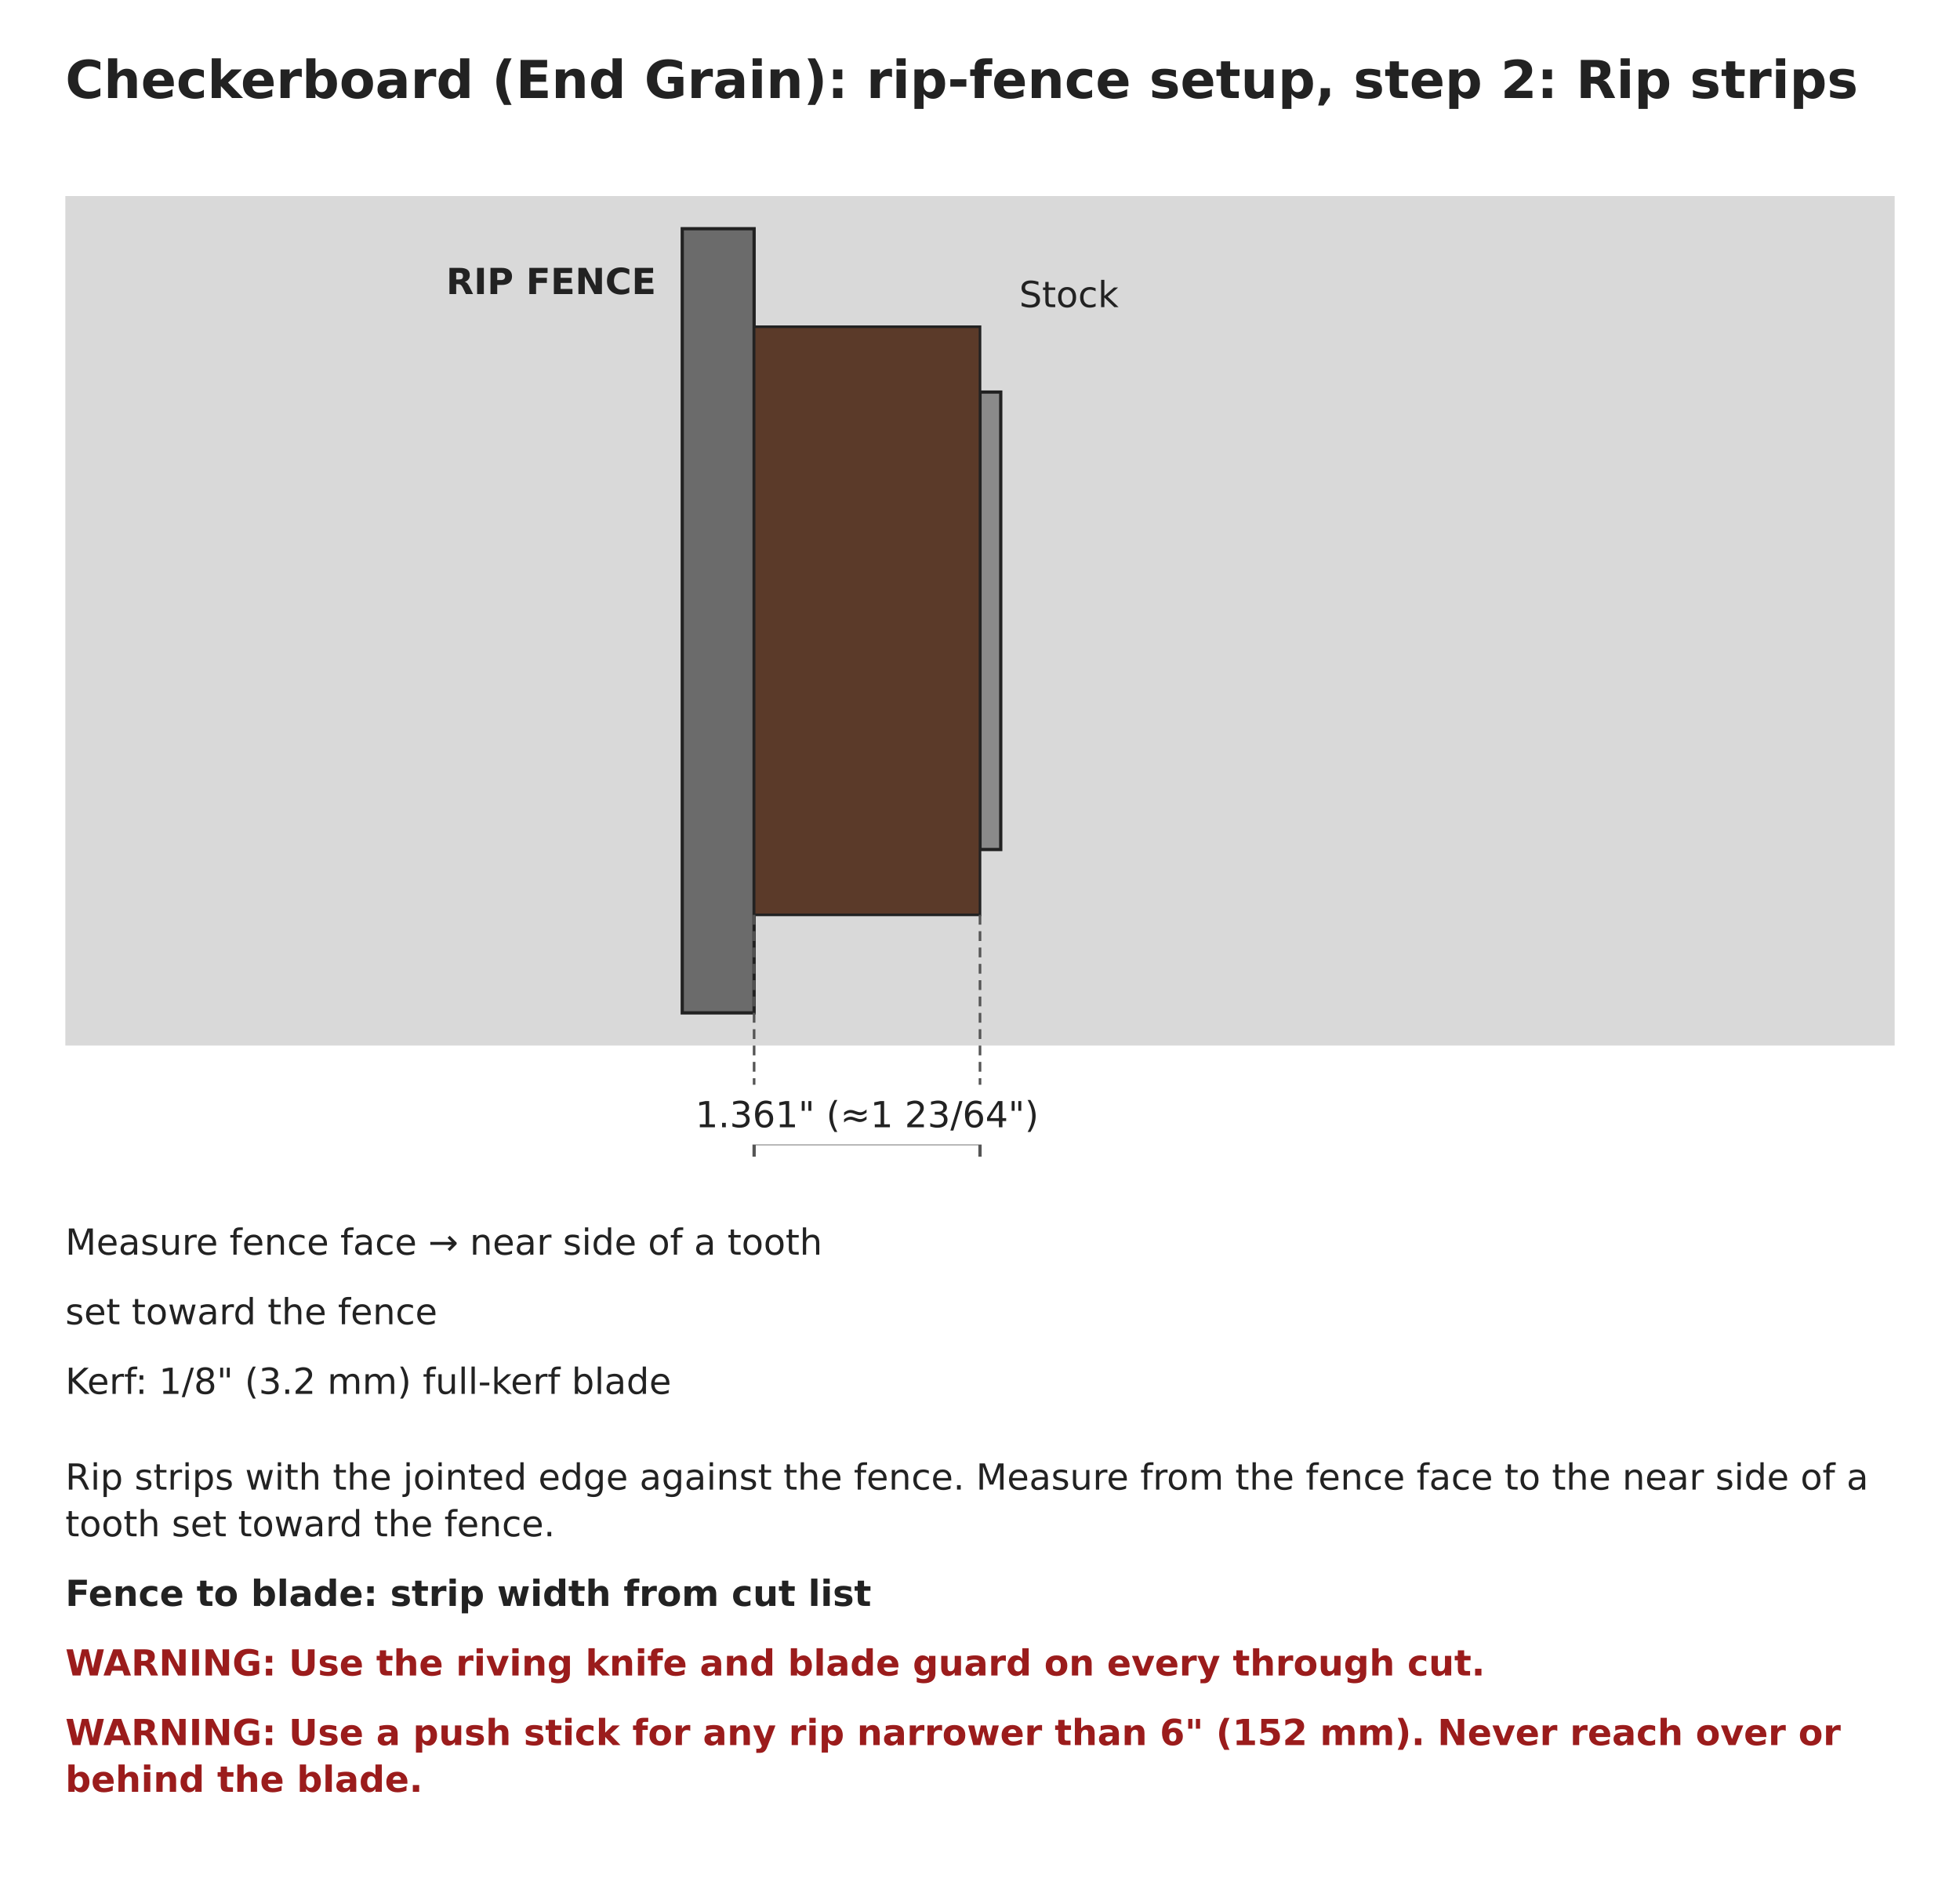
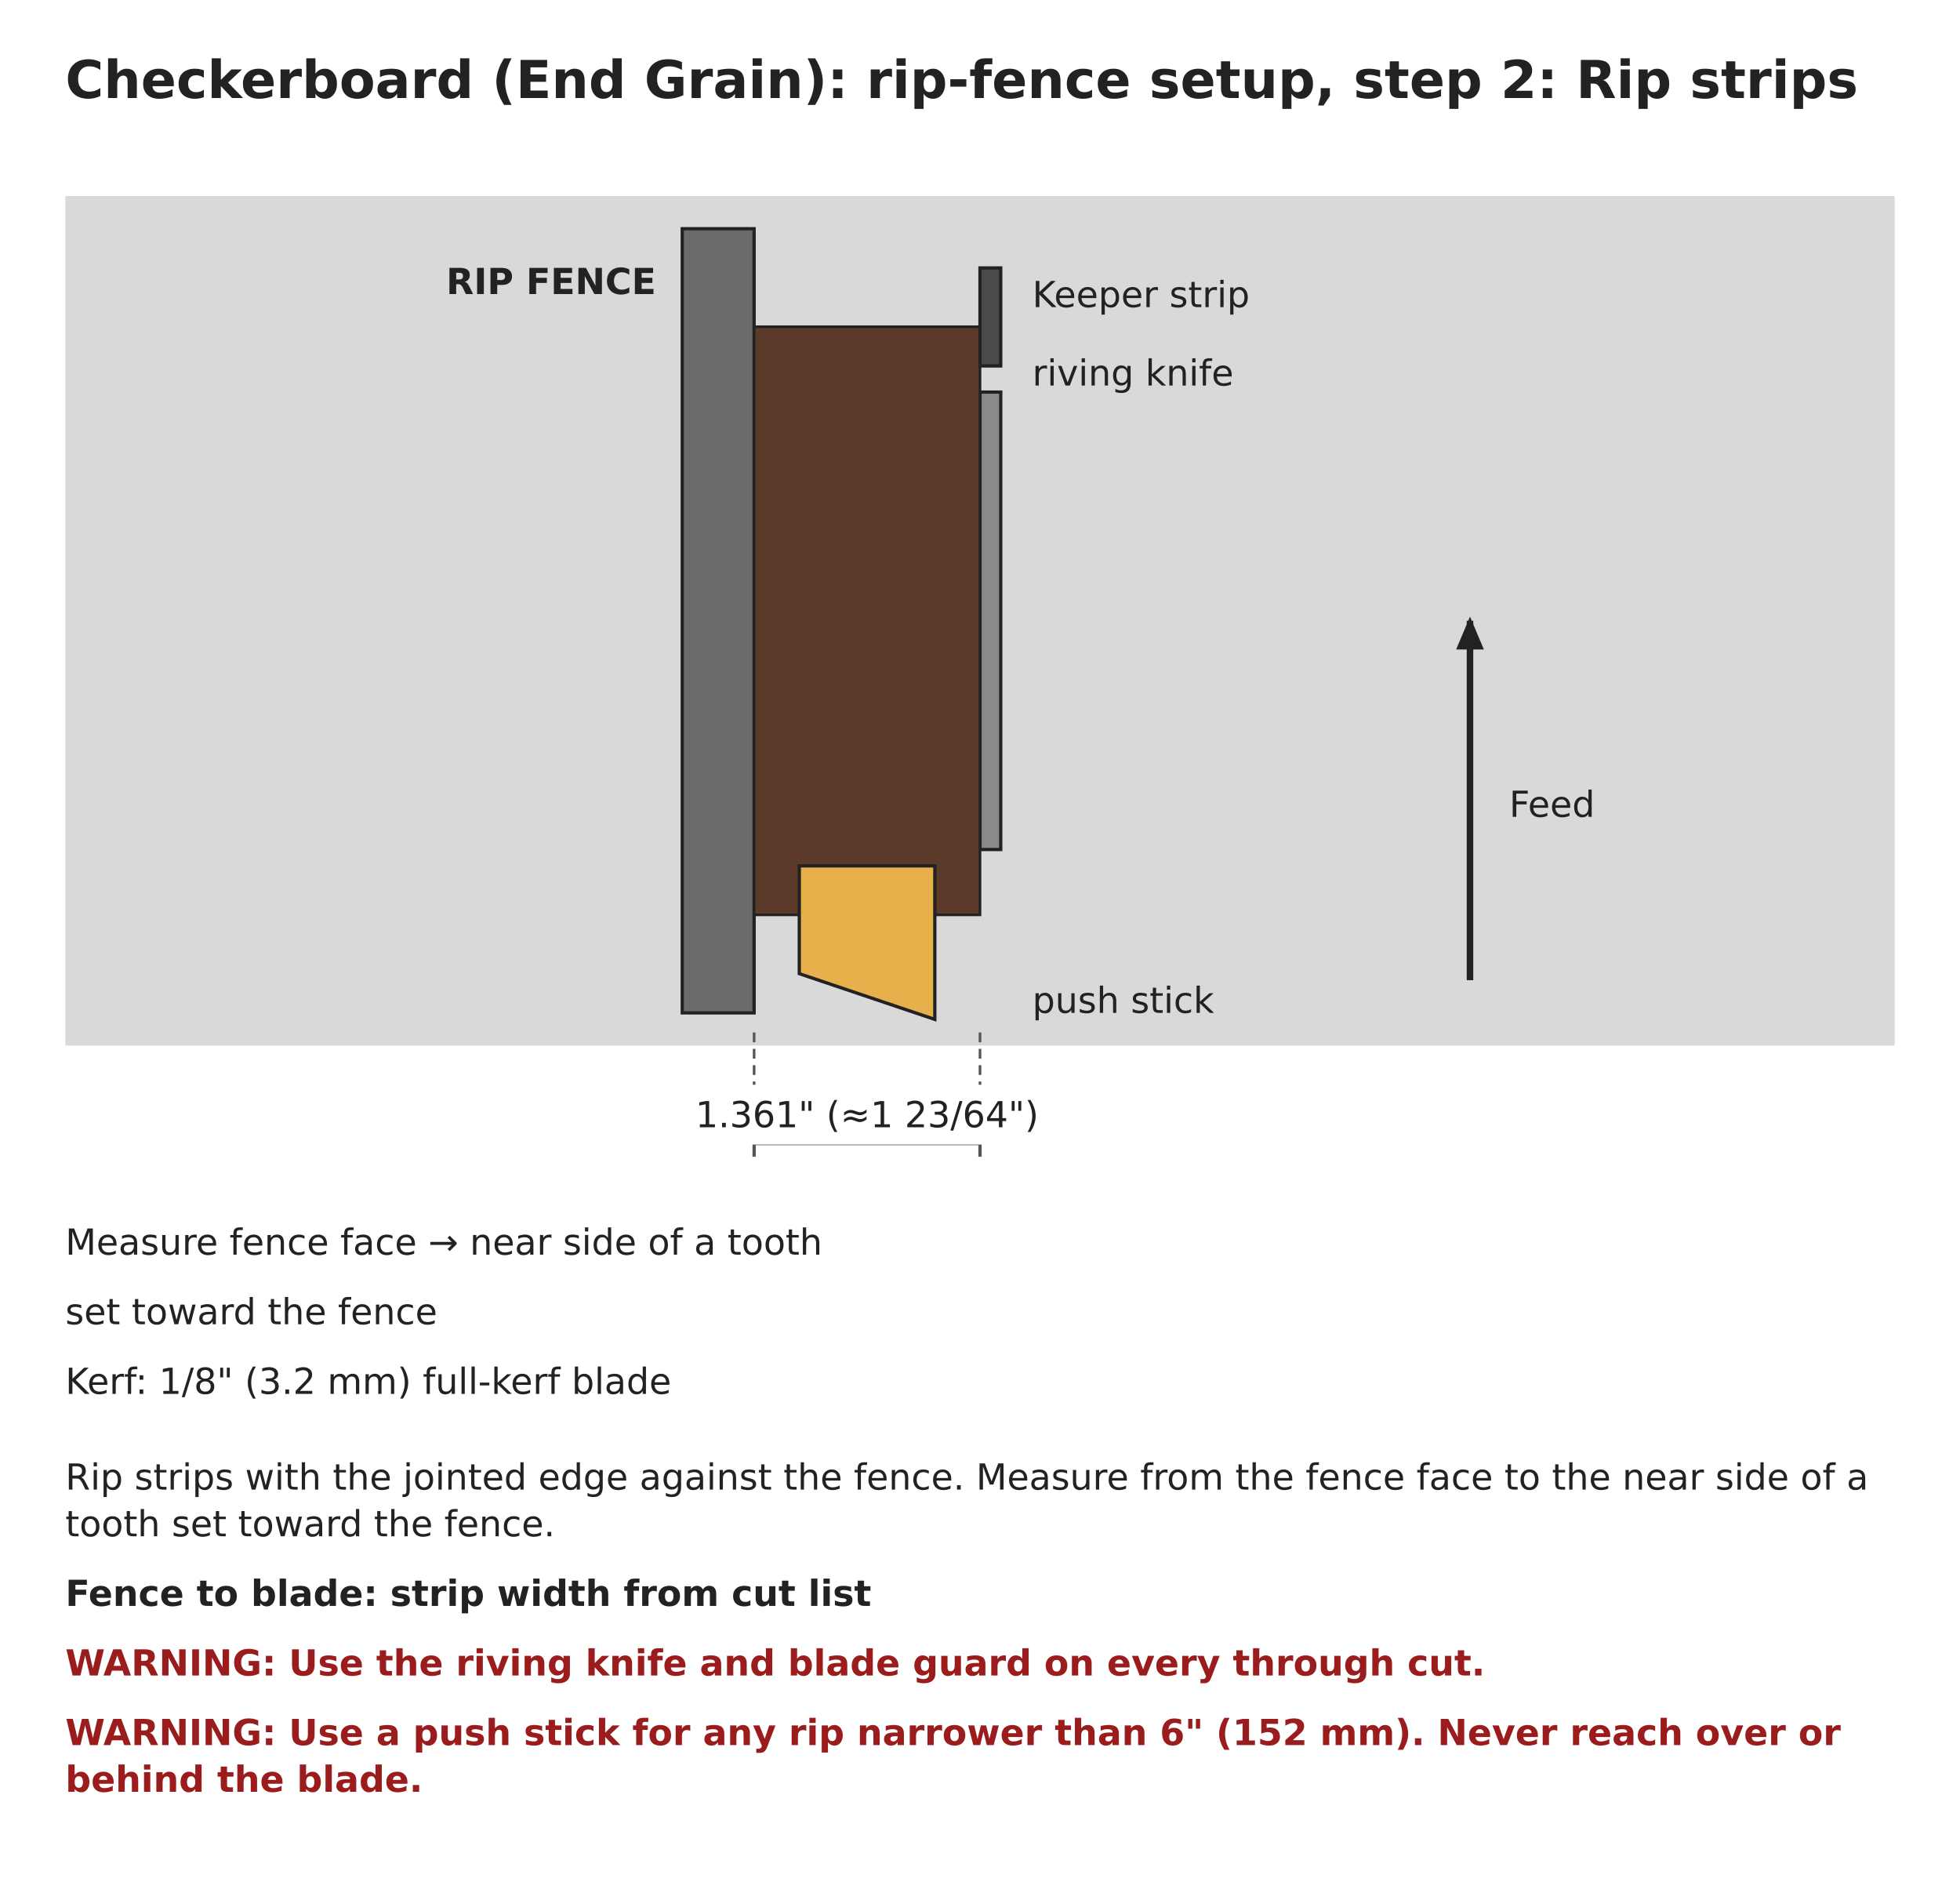
<svg xmlns="http://www.w3.org/2000/svg" width="600" height="576" viewBox="0 0 600 576" data-figure="checkerboard/rip-strips">
  <rect data-bg="1" x="0" y="0" width="600" height="576" fill="#FFFFFF" />
  <text x="20.00" y="30.00" font-family="DejaVu Sans" font-size="16" fill="#222222" font-weight="bold">
    <tspan x="20.00" y="30.00">Checkerboard (End Grain): rip-fence setup, step 2: Rip strips</tspan>
  </text>
  <rect data-panel="saw-table" x="20.00" y="60.00" width="560.00" height="260.00" fill="#D9D9D9" />
  <rect x="300.00" y="120.00" width="6.35" height="140.00" rx="0.00" fill="#8A8A8A" stroke="#222222" stroke-width="1" />
  <rect x="208.85" y="70.00" width="22.00" height="240.00" rx="0.00" fill="#6B6B6B" stroke="#222222" stroke-width="1" />
  <rect x="230.85" y="100.00" width="69.15" height="180.00" rx="0.00" fill="#5B3A29" stroke="#222222" stroke-width="0.8" />
-   <text x="312.00" y="94.00" font-family="DejaVu Sans" font-size="11" fill="#222222">
-     <tspan x="312.00" y="94.00">Stock</tspan>
+   <text x="316.00" y="94.00" font-family="DejaVu Sans" font-size="11" fill="#222222">
+     <tspan x="316.00" y="94.00">Keeper strip</tspan>
+   </text>
+   <rect x="300.00" y="82.00" width="6.35" height="30.00" rx="0.00" fill="#4A4A4A" stroke="#222222" stroke-width="1" />
+   <text x="316.00" y="118.00" font-family="DejaVu Sans" font-size="11" fill="#222222">
+     <tspan x="316.00" y="118.00">riving knife</tspan>
+   </text>
+   <polygon points="244.68,265.00 286.17,265.00 286.17,312.00 244.68,298.00" fill="#E8B04A" stroke="#222222" stroke-width="1" />
+   <text x="316.00" y="310.00" font-family="DejaVu Sans" font-size="11" fill="#222222">
+     <tspan x="316.00" y="310.00">push stick</tspan>
+   </text>
+   <line x1="450.00" y1="300.00" x2="450.00" y2="190.00" stroke="#222222" stroke-width="2" />
+   <polygon points="450.00,190.00 453.50,198.29 446.50,198.29" fill="#222222" stroke="#222222" stroke-width="1" />
+   <text x="462.00" y="250.00" font-family="DejaVu Sans" font-size="11" fill="#222222">
+     <tspan x="462.00" y="250.00">Feed</tspan>
  </text>
  <text x="200.85" y="90.00" font-family="DejaVu Sans" font-size="11" fill="#222222" text-anchor="end" font-weight="bold">
    <tspan x="200.85" y="90.00">RIP FENCE</tspan>
  </text>
-   <line x1="230.85" y1="280.00" x2="230.85" y2="354.00" stroke="#555" stroke-width="0.8" stroke-dasharray="3,2" data-dim="1" />
-   <line x1="300.00" y1="280.00" x2="300.00" y2="354.00" stroke="#555" stroke-width="0.8" stroke-dasharray="3,2" data-dim="1" />
+   <line x1="230.85" y1="316.00" x2="230.85" y2="354.00" stroke="#555" stroke-width="0.8" stroke-dasharray="3,2" data-dim="1" />
+   <line x1="300.00" y1="316.00" x2="300.00" y2="354.00" stroke="#555" stroke-width="0.8" stroke-dasharray="3,2" data-dim="1" />
  <line x1="230.85" y1="350.00" x2="300.00" y2="350.00" stroke="#555" stroke-width="1" data-dim="1" />
  <line x1="230.85" y1="346.00" x2="230.85" y2="354.00" stroke="#555" stroke-width="1" data-dim="1" />
  <line x1="300.00" y1="346.00" x2="300.00" y2="354.00" stroke="#555" stroke-width="1" data-dim="1" />
  <rect data-patch="1" x="210.85" y="332.00" width="109.14" height="18.30" fill="#FFFFFF" />
  <text x="265.43" y="345.00" font-family="DejaVu Sans" font-size="11" fill="#222222" text-anchor="middle" data-dim="1" data-src="cutList.0.text.width">
    <tspan x="265.43" y="345.00">1.361" (≈1 23/64")</tspan>
  </text>
  <text x="20.00" y="384.00" font-family="DejaVu Sans" font-size="11" fill="#222222">
    <tspan x="20.00" y="384.00">Measure fence face → near side of a tooth</tspan>
  </text>
  <text x="20.00" y="405.30" font-family="DejaVu Sans" font-size="11" fill="#222222">
    <tspan x="20.00" y="405.30">set toward the fence</tspan>
  </text>
  <text x="20.00" y="426.60" font-family="DejaVu Sans" font-size="11" fill="#222222">
    <tspan x="20.00" y="426.60">Kerf: 1/8" (3.2 mm) full-kerf blade</tspan>
  </text>
  <text x="20.00" y="455.90" font-family="DejaVu Sans" font-size="11" fill="#222222" data-src="catalog.steps.1.description">
    <tspan x="20.00" y="455.90">Rip strips with the jointed edge against the fence. Measure from the fence face to the near side of a</tspan>
    <tspan x="20.00" y="470.20">tooth set toward the fence.</tspan>
  </text>
  <text x="20.00" y="491.50" font-family="DejaVu Sans" font-size="11" fill="#222222" font-weight="bold">
    <tspan x="20.00" y="491.50">Fence to blade: strip width from cut list</tspan>
  </text>
  <text x="20.00" y="512.80" font-family="DejaVu Sans" font-size="11" fill="#9B1C1C" font-weight="bold" data-src="catalog.steps.1.safetyBanners.0">
    <tspan x="20.00" y="512.80">WARNING: Use the riving knife and blade guard on every through cut.</tspan>
  </text>
  <text x="20.00" y="534.10" font-family="DejaVu Sans" font-size="11" fill="#9B1C1C" font-weight="bold" data-src="catalog.steps.1.safetyBanners.1">
    <tspan x="20.00" y="534.10">WARNING: Use a push stick for any rip narrower than 6" (152 mm). Never reach over or</tspan>
    <tspan x="20.00" y="548.40">behind the blade.</tspan>
  </text>
</svg>
